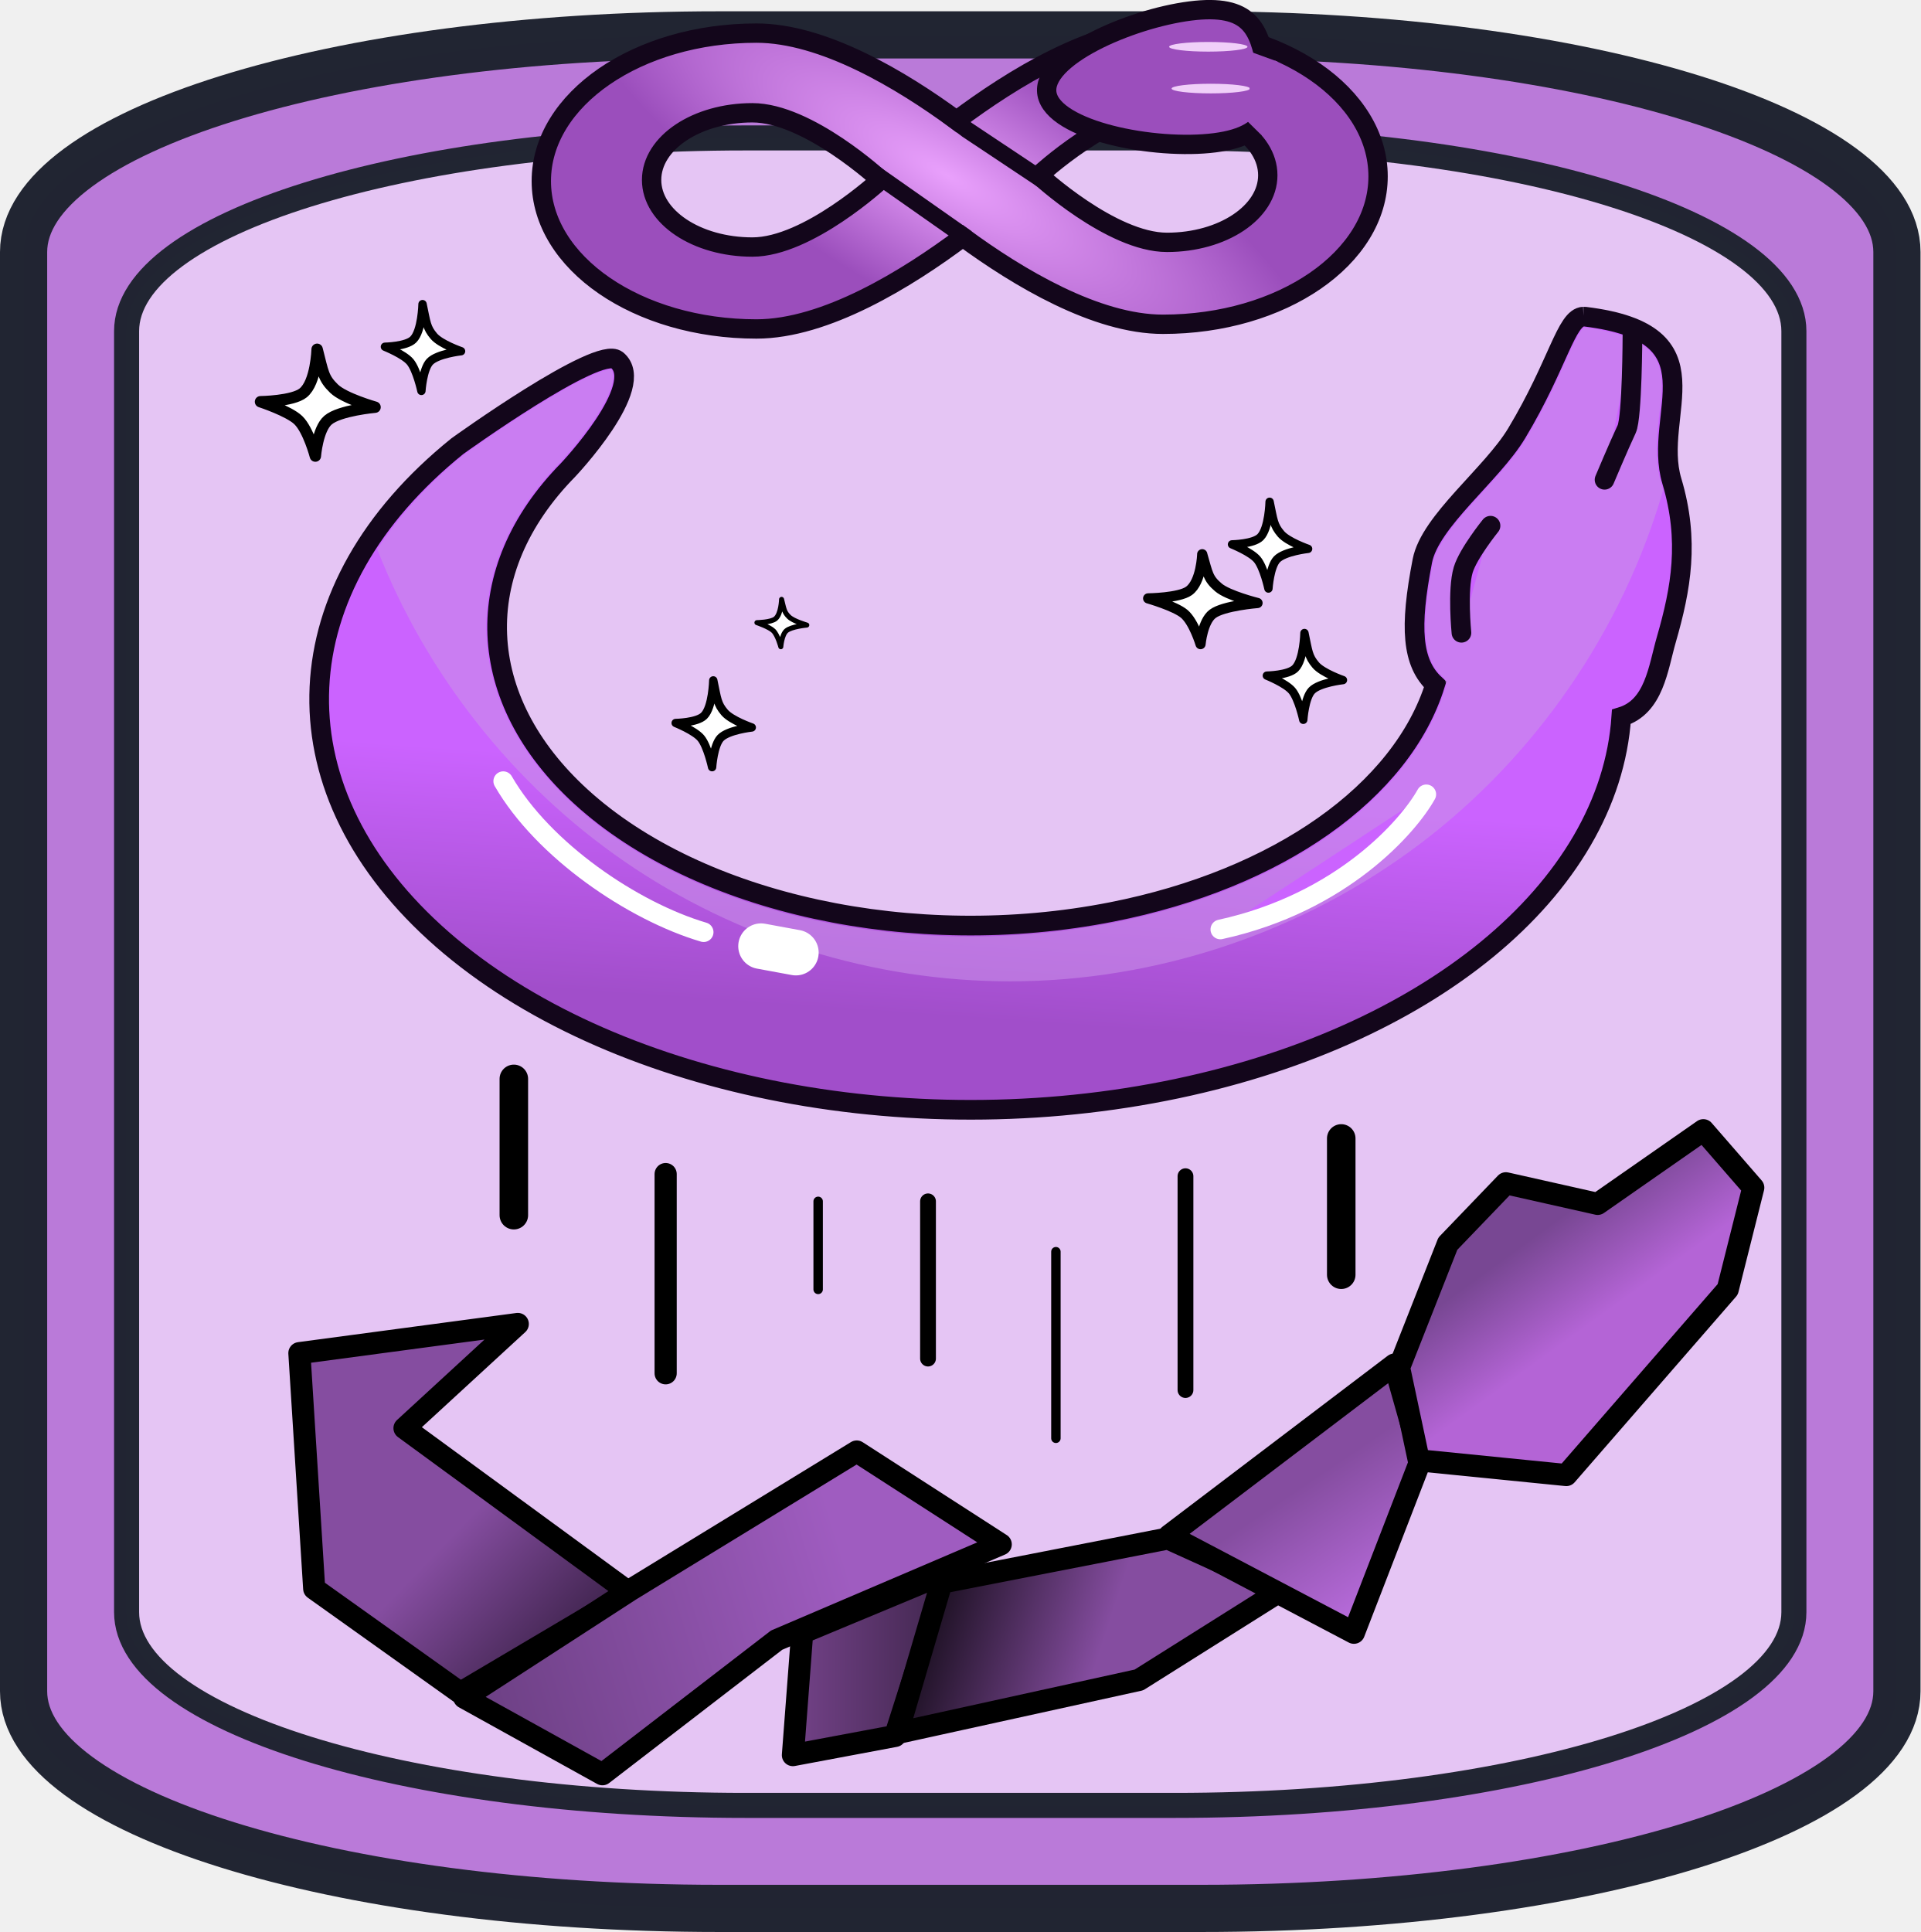
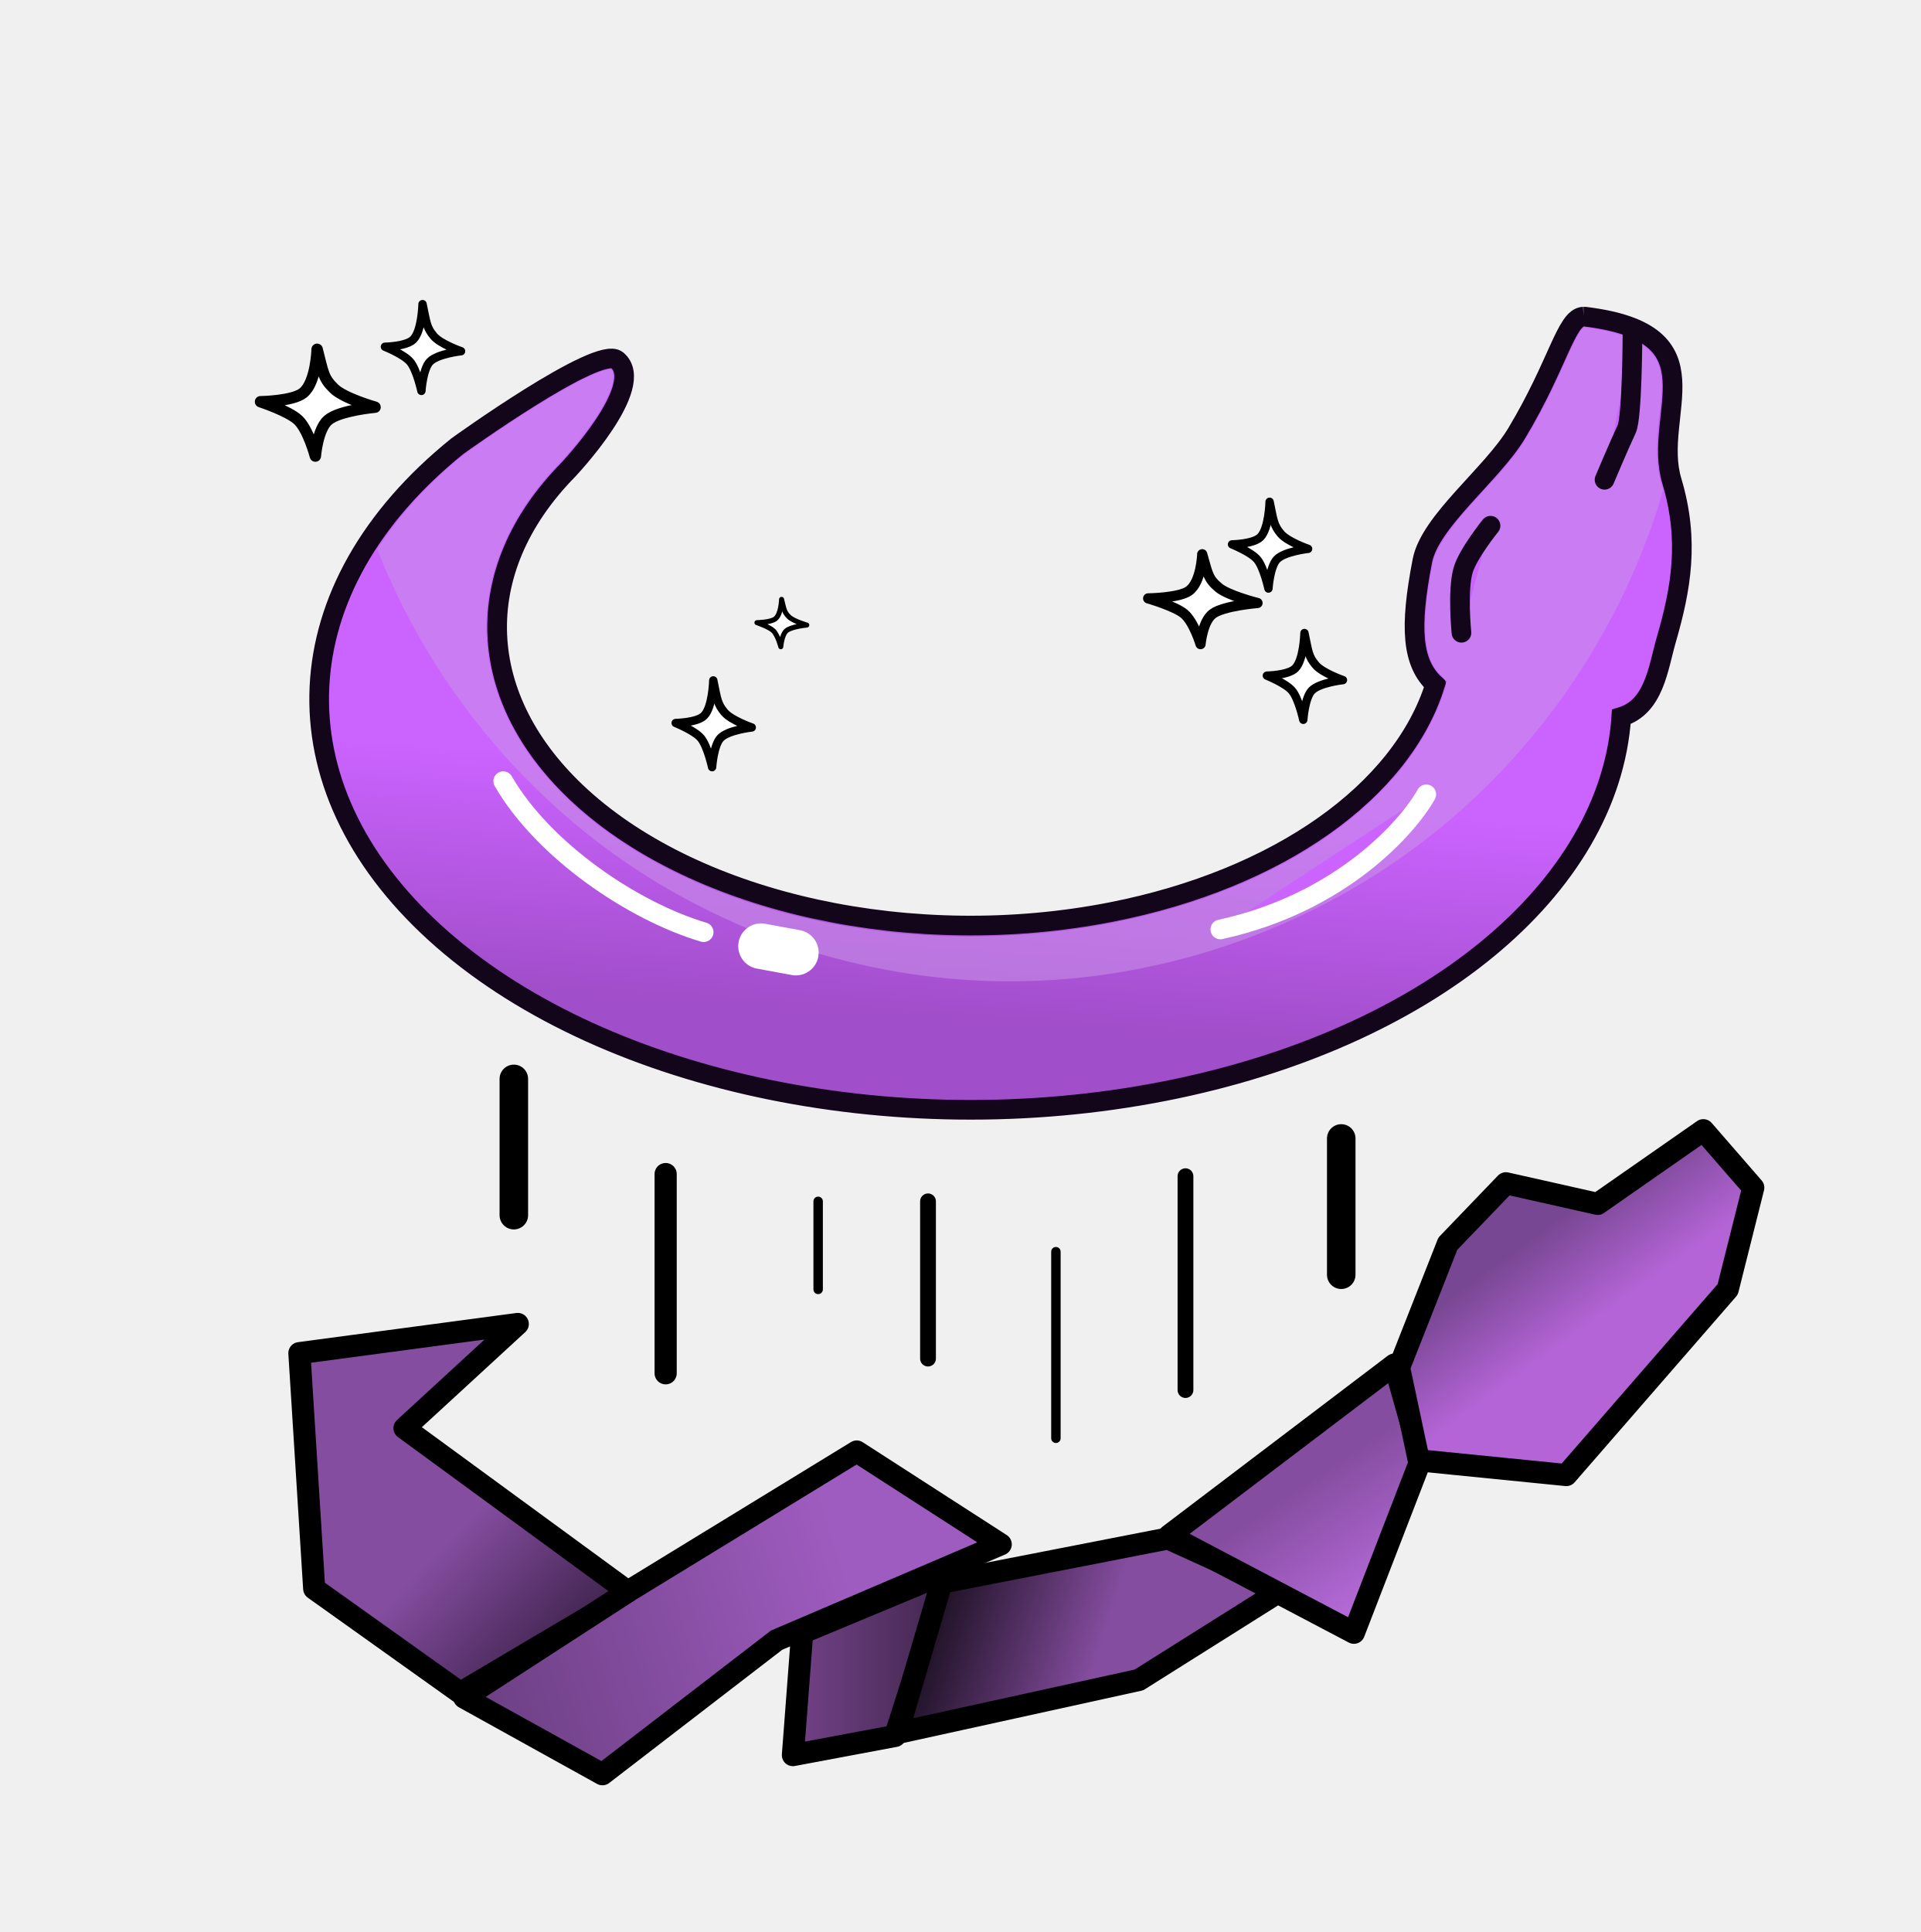
<svg xmlns="http://www.w3.org/2000/svg" xmlns:xlink="http://www.w3.org/1999/xlink" width="200" height="201.177" viewBox="0 0 52.917 53.228" version="1.1" id="svg1" xml:space="preserve">
  <defs id="defs1">
    <linearGradient id="linearGradient40">
      <stop style="stop-color:#854da0;stop-opacity:1;" offset="0.463" id="stop39" />
      <stop style="stop-color:#000000;stop-opacity:1;" offset="1" id="stop40" />
    </linearGradient>
    <linearGradient id="linearGradient38">
      <stop style="stop-color:#77448d;stop-opacity:1;" offset="0" id="stop37" />
      <stop style="stop-color:#3d2449;stop-opacity:1;" offset="1" id="stop38" />
    </linearGradient>
    <linearGradient id="linearGradient36">
      <stop style="stop-color:#9f5cc0;stop-opacity:1;" offset="0.279" id="stop35" />
      <stop style="stop-color:#6b3f82;stop-opacity:1;" offset="1" id="stop36" />
    </linearGradient>
    <linearGradient id="linearGradient34">
      <stop style="stop-color:#854da0;stop-opacity:1;" offset="0.528" id="stop33" />
      <stop style="stop-color:#3e234c;stop-opacity:1;" offset="1" id="stop34" />
    </linearGradient>
    <linearGradient id="linearGradient32">
      <stop style="stop-color:#784793;stop-opacity:1;" offset="0.292" id="stop31" />
      <stop style="stop-color:#b464d6;stop-opacity:1;" offset="0.568" id="stop32" />
    </linearGradient>
    <linearGradient id="linearGradient25">
      <stop style="stop-color:#854da0;stop-opacity:1;" offset="0.476" id="stop25" />
      <stop style="stop-color:#b96cdd;stop-opacity:1;" offset="1" id="stop26" />
    </linearGradient>
    <linearGradient id="linearGradient4">
      <stop style="stop-color:#cb63ff;stop-opacity:1;" offset="0.552" id="stop4" />
      <stop style="stop-color:#a14eca;stop-opacity:1;" offset="0.722" id="stop5" />
    </linearGradient>
-     <linearGradient id="linearGradient139">
-       <stop style="stop-color:#e9a0fc;stop-opacity:1;" offset="0" id="stop140" />
-       <stop style="stop-color:#9b4ebc;stop-opacity:1;" offset="1" id="stop141" />
-     </linearGradient>
-     <radialGradient xlink:href="#linearGradient139" id="radialGradient141" cx="16.595" cy="1.947" fx="16.595" fy="1.947" r="7.577" gradientTransform="matrix(1.339792,0.7754906,-0.2390794,0.4130504,4.534291,-8.841434)" gradientUnits="userSpaceOnUse" />
    <linearGradient xlink:href="#linearGradient4" id="linearGradient5" x1="18.968" y1="2.254" x2="17.261" y2="26.663" gradientUnits="userSpaceOnUse" gradientTransform="matrix(1.556564,0,0,1.556564,-0.4285999,-2.855572)" />
    <linearGradient xlink:href="#linearGradient34" id="linearGradient26" x1="6.179" y1="24.533" x2="10.664" y2="28.864" gradientUnits="userSpaceOnUse" gradientTransform="matrix(1.556564,0,0,1.556564,-0.1113141,0)" />
    <linearGradient xlink:href="#linearGradient36" id="linearGradient27" x1="17.894" y1="27.102" x2="8.438" y2="29.993" gradientUnits="userSpaceOnUse" gradientTransform="matrix(1.556564,0,0,1.556564,-0.1113141,0)" />
    <linearGradient xlink:href="#linearGradient38" id="linearGradient28" x1="14.039" y1="29.448" x2="17.165" y2="29.448" gradientUnits="userSpaceOnUse" gradientTransform="matrix(1.556564,0,0,1.556564,-0.1113141,0)" />
    <linearGradient xlink:href="#linearGradient40" id="linearGradient29" x1="22.909" y1="30.064" x2="16.066" y2="27.84" gradientUnits="userSpaceOnUse" gradientTransform="matrix(1.556564,0,0,1.556564,-0.1113141,0)" />
    <linearGradient xlink:href="#linearGradient25" id="linearGradient30" x1="21.769" y1="24.515" x2="24.482" y2="28.537" gradientUnits="userSpaceOnUse" gradientTransform="matrix(1.556564,0,0,1.556564,-0.1113141,0)" />
    <linearGradient xlink:href="#linearGradient32" id="linearGradient31" x1="26.143" y1="20.363" x2="30.058" y2="25.752" gradientUnits="userSpaceOnUse" gradientTransform="matrix(1.556564,0,0,1.556564,-0.1113141,0)" />
  </defs>
  <g id="layer1" transform="translate(-0.2000028)">
-     <rect style="fill:#ba7ad9;fill-opacity:1;stroke:#212532;stroke-width:1.3;stroke-linejoin:round;stroke-miterlimit:8.2;stroke-dasharray:none;stroke-opacity:0.996" id="rect1" width="51.617" height="51.617" x="0.85" y="0.961" ry="5.982" rx="19.158" />
-     <rect style="fill:#e5c5f4;fill-opacity:1;stroke:#212532;stroke-width:0.69;stroke-linejoin:round;stroke-miterlimit:8.2;stroke-dasharray:none;stroke-opacity:0.996" id="rect1-8" width="45.94" height="45.94" x="3.688" y="3.8" ry="5.324" rx="17.051" />
    <path id="rect11-4" style="fill:#ffffff;fill-opacity:1;stroke:#000000;stroke-width:0.23;stroke-linecap:round;stroke-linejoin:round;stroke-dasharray:none;stroke-opacity:1" d="m 11.843,8.379 c 0.109,0.52 0.109,0.645 0.311,0.883 0.184,0.218 0.75,0.414 0.75,0.414 0,0 -0.651,0.071 -0.86,0.289 -0.193,0.202 -0.233,0.805 -0.233,0.805 0,0 -0.126,-0.584 -0.311,-0.803 C 11.326,9.761 10.806,9.553 10.806,9.553 c 0,0 0.591,-0.009 0.781,-0.199 0.239,-0.237 0.255,-0.975 0.255,-0.975 z" />
    <path id="rect11-3" style="fill:#ffffff;fill-opacity:1;stroke:#000000;stroke-width:0.314;stroke-linecap:round;stroke-linejoin:round;stroke-dasharray:none;stroke-opacity:1" d="M 8.938,9.623 C 9.103,10.263 9.103,10.416 9.406,10.709 c 0.278,0.268 1.128,0.509 1.128,0.509 0,0 -0.98,0.087 -1.295,0.356 -0.291,0.248 -0.35,0.991 -0.35,0.991 0,0 -0.19,-0.718 -0.468,-0.988 -0.261,-0.253 -1.043,-0.509 -1.043,-0.509 0,0 0.889,-0.011 1.176,-0.244 0.359,-0.291 0.384,-1.201 0.384,-1.201 z" />
-     <path id="path17" style="opacity:1;fill:url(#radialGradient141);fill-opacity:1;stroke:#13061b;stroke-width:0.533;stroke-dasharray:none" d="m 32.243,0.783 c -1.905,0 -4.146,1.38 -5.687,2.534 -1.532,-1.125 -3.678,-2.405 -5.513,-2.405 -3.274,0 -5.928,1.825 -5.928,4.076 0,2.251 2.654,4.075 5.928,4.075 1.905,0 4.146,-1.38 5.687,-2.534 1.532,1.125 3.678,2.405 5.513,2.405 3.274,0 5.928,-1.825 5.928,-4.075 0,-2.251 -2.654,-4.076 -5.928,-4.076 z m 0.112,2.195 c 1.534,0 2.777,0.828 2.777,1.85 0,1.021 -1.243,1.849 -2.777,1.849 -1.534,0 -3.531,-1.849 -3.531,-1.849 0,0 1.998,-1.85 3.531,-1.85 z M 20.931,3.107 c 1.534,0 3.531,1.85 3.531,1.85 0,0 -1.998,1.849 -3.531,1.849 -1.534,0 -2.777,-0.828 -2.777,-1.849 0,-1.021 1.243,-1.85 2.777,-1.85 z" />
-     <path id="path18" style="opacity:1;fill:#9b4ebc;fill-opacity:1;stroke:#13061b;stroke-width:0.533" d="m 35.082,1.819 c 0.188,1.002 0.257,1.9 -1.409,2.114 -1.666,0.214 -4.436,-0.338 -4.624,-1.34 -0.188,-1.002 2.276,-2.076 3.942,-2.29 1.666,-0.214 1.903,0.513 2.091,1.516 z" />
-     <ellipse style="opacity:1;fill:#f0cff9;fill-opacity:1;stroke:#13061b;stroke-width:0;stroke-dasharray:none;stroke-opacity:1" id="path19" cx="33.493" cy="1.289" rx="1.08" ry="0.133" />
-     <ellipse style="fill:#f0cff9;fill-opacity:1;stroke:#13061b;stroke-width:0;stroke-dasharray:none;stroke-opacity:1" id="path19-2" cx="33.561" cy="2.44" rx="1.08" ry="0.133" />
-     <path id="rect19" style="opacity:1;fill:#9b4ebc;fill-opacity:1;stroke:#13061b;stroke-width:0" d="m 34.678,1.434 0.72,0.261 0.277,1.424 -0.654,0.666 -0.435,-0.429 z" />
-     <path id="rect20" style="opacity:1;fill:#e5c5f4;stroke:#13061b;stroke-width:0.459" d="m 26.185,3.078 0.665,0.501 2.066,1.376 M 26.841,6.561 24.315,4.788" />
    <path id="path2" style="fill:url(#linearGradient5);stroke:#13061b;stroke-width:0.542;stroke-linecap:round" d="m 43.831,8.723 c -0.482,0.02 -0.688,1.293 -1.842,3.215 -0.682,1.135 -2.385,2.416 -2.598,3.514 -0.356,1.834 -0.293,2.814 0.353,3.407 -0.915,2.944 -4.318,5.363 -8.917,6.267 -5.449,1.072 -11.37,-0.214 -14.616,-3.174 -2.947,-2.688 -3.09,-6.22 -0.364,-8.999 0,0 2.206,-2.325 1.355,-3.032 -0.515,-0.428 -4.398,2.37 -4.398,2.37 -4.838,3.9 -5.092,9.329 -0.627,13.402 4.465,4.073 12.613,5.843 20.11,4.369 7.25,-1.426 12.263,-5.564 12.586,-10.312 0.909,-0.277 1.013,-1.342 1.241,-2.132 0.404,-1.399 0.644,-2.72 0.151,-4.365 -0.556,-1.854 1.391,-4.066 -2.388,-4.528 -0.016,-0.002 -0.032,-0.002 -0.047,-0.002 z" />
    <path id="path10" style="opacity:0.558;fill:#ca92e8;stroke:#ffffff;stroke-width:0.348;stroke-linecap:round;stroke-opacity:0" d="m 28.441,7.629 c 0.006,-2.621e-4 -0.008,-0.004 -0.061,0.072 -0.053,0.077 -0.122,0.212 -0.203,0.391 -0.163,0.356 -0.386,0.883 -0.764,1.512 -0.239,0.398 -0.628,0.786 -0.969,1.166 -0.341,0.38 -0.623,0.757 -0.676,1.029 -0.113,0.581 -0.155,1.018 -0.125,1.338 0.03,0.32 0.122,0.515 0.293,0.672 a 0.192,0.192 0 0 1 0.055,0.197 c -0.619,1.991 -2.875,3.568 -5.875,4.158 -3.555,0.699 -7.406,-0.127 -9.557,-2.088 -0.976,-0.891 -1.502,-1.938 -1.545,-3.002 -0.043,-1.063 0.399,-2.13 1.303,-3.053 l 0.002,-0.002 c 0.002,-0.002 0.344,-0.365 0.617,-0.775 0.137,-0.206 0.253,-0.423 0.299,-0.592 0.023,-0.084 0.027,-0.155 0.02,-0.201 -0.007,-0.047 -0.02,-0.07 -0.053,-0.098 0.044,0.036 0.026,0.01 -0.051,0.027 -0.077,0.018 -0.193,0.059 -0.326,0.121 -0.267,0.124 -0.607,0.32 -0.936,0.525 -0.652,0.407 -1.258,0.844 -1.268,0.852 -0.002,0.001 -0.002,0.003 -0.004,0.004 -2.59e-5,1.87e-5 -0.006,0.004 -0.006,0.004 -0.645,0.521 -1.149,1.086 -1.529,1.67 0.871,2.221 2.412,4.175 4.377,5.527 1.993,1.371 4.405,2.121 6.824,2.121 2.594,-6.6e-5 5.181,-0.867 7.252,-2.43 2.058,-1.553 3.591,-3.787 4.309,-6.264 -0.01,-0.036 -0.02,-0.071 -0.031,-0.109 -0.202,-0.675 0.033,-1.353 0.002,-1.832 C 29.801,8.331 29.741,8.155 29.555,7.998 29.368,7.841 29.028,7.701 28.441,7.629 Z" transform="matrix(1.556564,0,0,1.556564,-0.4285999,-2.855572)" />
    <path style="fill:#cb63ff;fill-opacity:1;stroke:#13061b;stroke-width:0.542;stroke-linecap:round" d="m 41.269,14.484 c 0,0 -0.616,0.761 -0.753,1.218 -0.165,0.553 -0.048,1.731 -0.048,1.731" id="path3" />
    <path style="fill:#cb63ff;fill-opacity:1;stroke:#13061b;stroke-width:0.542;stroke-linecap:round" d="m 45.18,9.228 c 0,0 -0.005,2.266 -0.16,2.596 -0.216,0.459 -0.609,1.394 -0.609,1.394" id="path4" />
    <path style="fill:#cb63ff;fill-opacity:1;stroke:#ffffff;stroke-width:0.542;stroke-linecap:round;stroke-opacity:1" d="m 39.499,21.885 c -0.48,0.864 -2.311,2.986 -5.674,3.722" id="path5" />
    <path style="fill:#cb63ff;fill-opacity:0;stroke:#ffffff;stroke-width:0.542;stroke-linecap:round;stroke-opacity:1" d="M 19.588,25.682 C 17.639,25.106 15.165,23.427 14.066,21.522" id="path5-1" />
    <path style="fill:#cb63ff;fill-opacity:0;stroke:#ffffff;stroke-width:1.256;stroke-linecap:round;stroke-opacity:1" d="m 21.169,26.068 0.96,0.177" id="path6" />
    <path id="rect11" style="opacity:1;fill:#ffffff;fill-opacity:1;stroke:#000000;stroke-width:0.23;stroke-linecap:round;stroke-linejoin:round;stroke-dasharray:none;stroke-opacity:1" d="m 19.853,18.745 c 0.109,0.52 0.109,0.645 0.311,0.883 0.184,0.218 0.75,0.414 0.75,0.414 0,0 -0.651,0.071 -0.86,0.289 -0.193,0.202 -0.233,0.805 -0.233,0.805 0,0 -0.126,-0.584 -0.311,-0.803 -0.174,-0.206 -0.693,-0.414 -0.693,-0.414 0,0 0.591,-0.009 0.781,-0.199 0.239,-0.237 0.255,-0.975 0.255,-0.975 z" />
    <path id="rect11-2" style="fill:#ffffff;fill-opacity:1;stroke:#000000;stroke-width:0.138;stroke-linecap:round;stroke-linejoin:round;stroke-dasharray:none;stroke-opacity:1" d="m 21.735,16.513 c 0.071,0.284 0.072,0.352 0.204,0.482 0.121,0.119 0.491,0.226 0.491,0.226 0,0 -0.427,0.039 -0.564,0.158 -0.127,0.11 -0.152,0.439 -0.152,0.439 0,0 -0.083,-0.319 -0.204,-0.438 -0.114,-0.112 -0.454,-0.226 -0.454,-0.226 0,0 0.387,-0.005 0.512,-0.108 0.156,-0.129 0.167,-0.532 0.167,-0.532 z" />
    <path id="rect11-23" style="fill:#ffffff;fill-opacity:1;stroke:#000000;stroke-width:0.23;stroke-linecap:round;stroke-linejoin:round;stroke-dasharray:none;stroke-opacity:1" d="m 36.142,17.44 c 0.109,0.52 0.109,0.645 0.311,0.883 0.184,0.218 0.75,0.414 0.75,0.414 0,0 -0.651,0.071 -0.86,0.289 -0.193,0.202 -0.233,0.805 -0.233,0.805 0,0 -0.126,-0.584 -0.311,-0.803 -0.174,-0.206 -0.693,-0.414 -0.693,-0.414 0,0 0.591,-0.009 0.781,-0.199 0.239,-0.237 0.255,-0.975 0.255,-0.975 z" />
    <path id="rect11-8" style="fill:#ffffff;fill-opacity:1;stroke:#000000;stroke-width:0.281;stroke-linecap:round;stroke-linejoin:round;stroke-dasharray:none;stroke-opacity:1" d="m 33.325,15.27 c 0.157,0.539 0.157,0.668 0.447,0.914 0.265,0.226 1.077,0.429 1.077,0.429 0,0 -0.936,0.073 -1.236,0.299 -0.278,0.209 -0.334,0.834 -0.334,0.834 0,0 -0.181,-0.604 -0.447,-0.832 -0.249,-0.213 -0.996,-0.428 -0.996,-0.428 0,0 0.849,-0.009 1.123,-0.206 0.343,-0.245 0.367,-1.01 0.367,-1.01 z" />
    <path id="rect11-89" style="fill:#ffffff;fill-opacity:1;stroke:#000000;stroke-width:0.23;stroke-linecap:round;stroke-linejoin:round;stroke-dasharray:none;stroke-opacity:1" d="m 35.182,13.824 c 0.109,0.52 0.109,0.645 0.311,0.883 0.184,0.218 0.75,0.414 0.75,0.414 0,0 -0.651,0.071 -0.86,0.289 -0.193,0.202 -0.233,0.805 -0.233,0.805 0,0 -0.126,-0.584 -0.311,-0.803 -0.174,-0.206 -0.693,-0.414 -0.693,-0.414 0,0 0.591,-0.009 0.781,-0.199 0.239,-0.237 0.255,-0.975 0.255,-0.975 z" />
    <path style="opacity:1;fill:url(#linearGradient26);fill-opacity:1;stroke:#000000;stroke-width:0.609;stroke-linecap:round;stroke-linejoin:round;stroke-dasharray:none;stroke-opacity:1" d="M 12.884,46.64 8.857,43.769 8.449,37.28 l 6.018,-0.804 -3.122,2.871 6.199,4.536 z" id="path11" />
    <path style="opacity:1;fill:url(#linearGradient27);fill-opacity:1;stroke:#000000;stroke-width:0.609;stroke-linecap:round;stroke-linejoin:round;stroke-dasharray:none;stroke-opacity:1" d="m 12.991,46.771 4.576,-2.964 6.239,-3.817 3.968,2.558 -6.175,2.639 -4.8,3.695 z" id="path12" />
    <path style="opacity:1;fill:url(#linearGradient28);fill-opacity:1;stroke:#000000;stroke-width:0.609;stroke-linecap:round;stroke-linejoin:round;stroke-dasharray:none;stroke-opacity:1" d="m 22.303,44.985 -0.256,3.37 2.816,-0.528 1.44,-4.507 z" id="path13" />
    <path style="opacity:1;fill:url(#linearGradient29);fill-opacity:1;stroke:#000000;stroke-width:0.609;stroke-linecap:round;stroke-linejoin:round;stroke-dasharray:none;stroke-opacity:1" d="m 26.142,43.604 6.239,-1.218 3.136,1.421 -3.936,2.477 -6.655,1.462 z" id="path14" />
    <path style="opacity:1;fill:url(#linearGradient30);fill-opacity:1;stroke:#000000;stroke-width:0.609;stroke-linecap:round;stroke-linejoin:round;stroke-dasharray:none;stroke-opacity:1" d="m 32.414,42.305 6.207,-4.71 0.736,2.599 -1.852,4.79 z" id="path15" />
    <path style="opacity:1;fill:url(#linearGradient31);fill-opacity:1;stroke:#000000;stroke-width:0.609;stroke-linecap:round;stroke-linejoin:round;stroke-dasharray:none;stroke-opacity:1" d="m 38.749,37.676 1.344,-3.411 1.6,-1.665 2.528,0.568 2.912,-2.03 1.376,1.583 -0.704,2.802 -4.448,5.116 -4.064,-0.406 z" id="path16" />
    <path style="opacity:1;fill:#854da0;fill-opacity:1;stroke:#000000;stroke-width:0.611;stroke-linecap:round;stroke-linejoin:round;stroke-dasharray:none;stroke-opacity:1" d="m 18.541,32.347 v 5.488" id="path20" />
    <path style="opacity:1;fill:#854da0;fill-opacity:1;stroke:#000000;stroke-width:0.26;stroke-linecap:round;stroke-linejoin:round;stroke-dasharray:none;stroke-opacity:1" d="m 22.743,33.098 v 2.426" id="path21" />
    <path style="opacity:1;fill:#854da0;fill-opacity:1;stroke:#000000;stroke-width:0.435;stroke-linecap:round;stroke-linejoin:round;stroke-dasharray:none;stroke-opacity:1" d="m 25.77,33.098 v 4.332" id="path22" />
    <path style="opacity:1;fill:#854da0;fill-opacity:1;stroke:#000000;stroke-width:0.435;stroke-linecap:round;stroke-linejoin:round;stroke-dasharray:none;stroke-opacity:1" d="m 32.864,32.405 v 5.892" id="path23" />
    <path style="opacity:1;fill:#854da0;fill-opacity:1;stroke:#000000;stroke-width:0.26;stroke-linecap:round;stroke-linejoin:round;stroke-dasharray:none;stroke-opacity:1" d="m 29.294,34.485 v 5.141" id="path24" />
    <path style="opacity:1;fill:#854da0;fill-opacity:1;stroke:#000000;stroke-width:0.786;stroke-linecap:round;stroke-linejoin:round;stroke-dasharray:none;stroke-opacity:1" d="m 37.156,31.365 v 3.755" id="path25" />
    <path style="fill:#854da0;fill-opacity:1;stroke:#000000;stroke-width:0.786;stroke-linecap:round;stroke-linejoin:round;stroke-dasharray:none;stroke-opacity:1" d="m 14.358,29.724 v 3.755" id="path25-2" />
  </g>
</svg>
